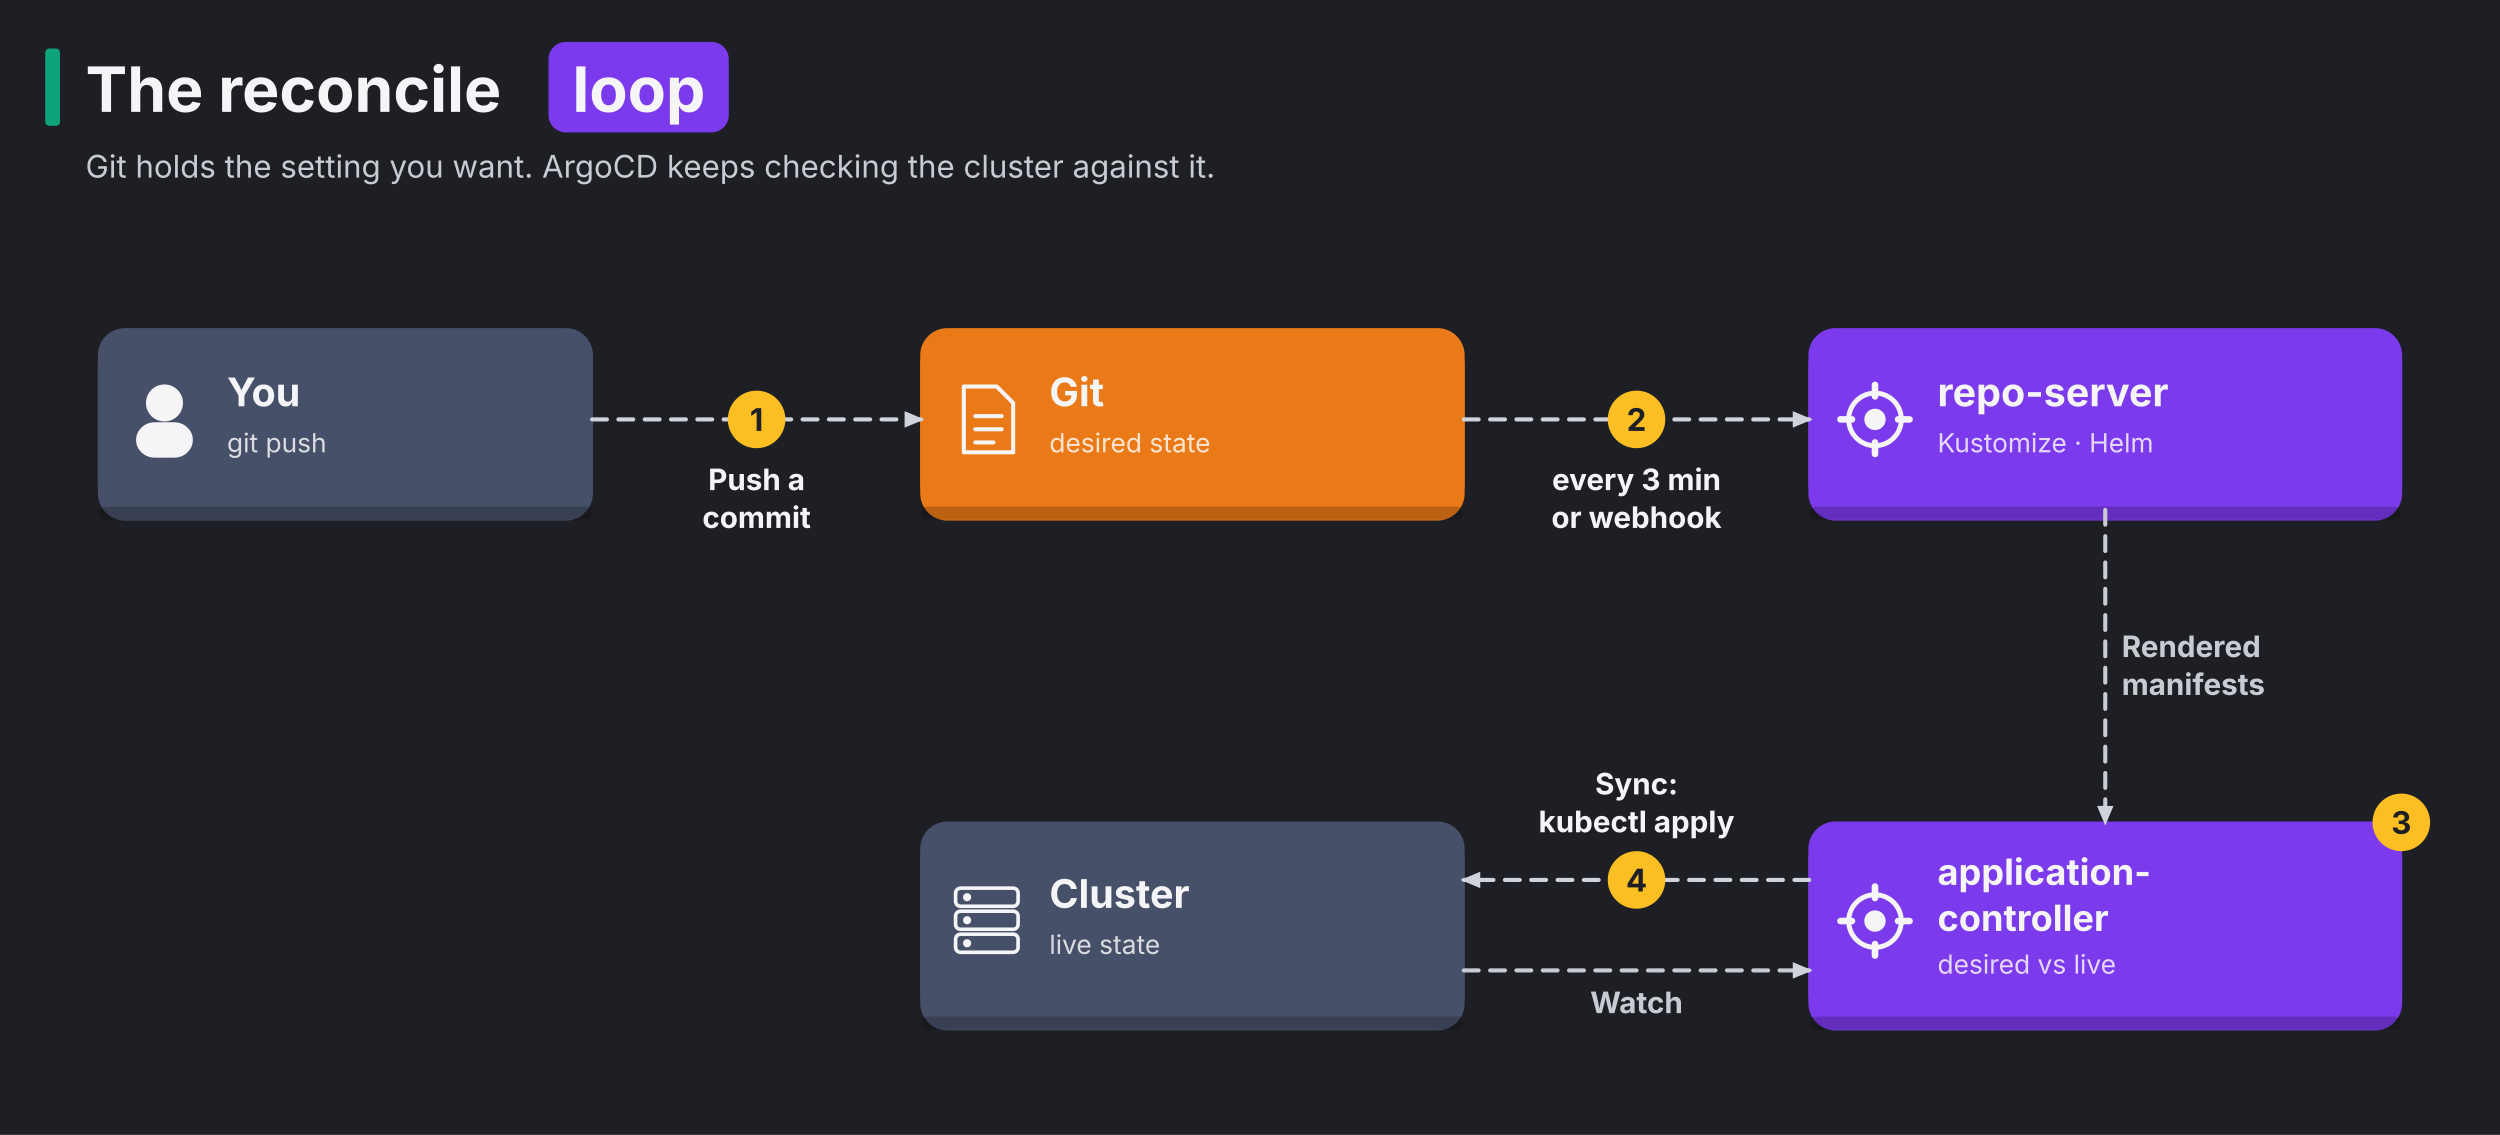
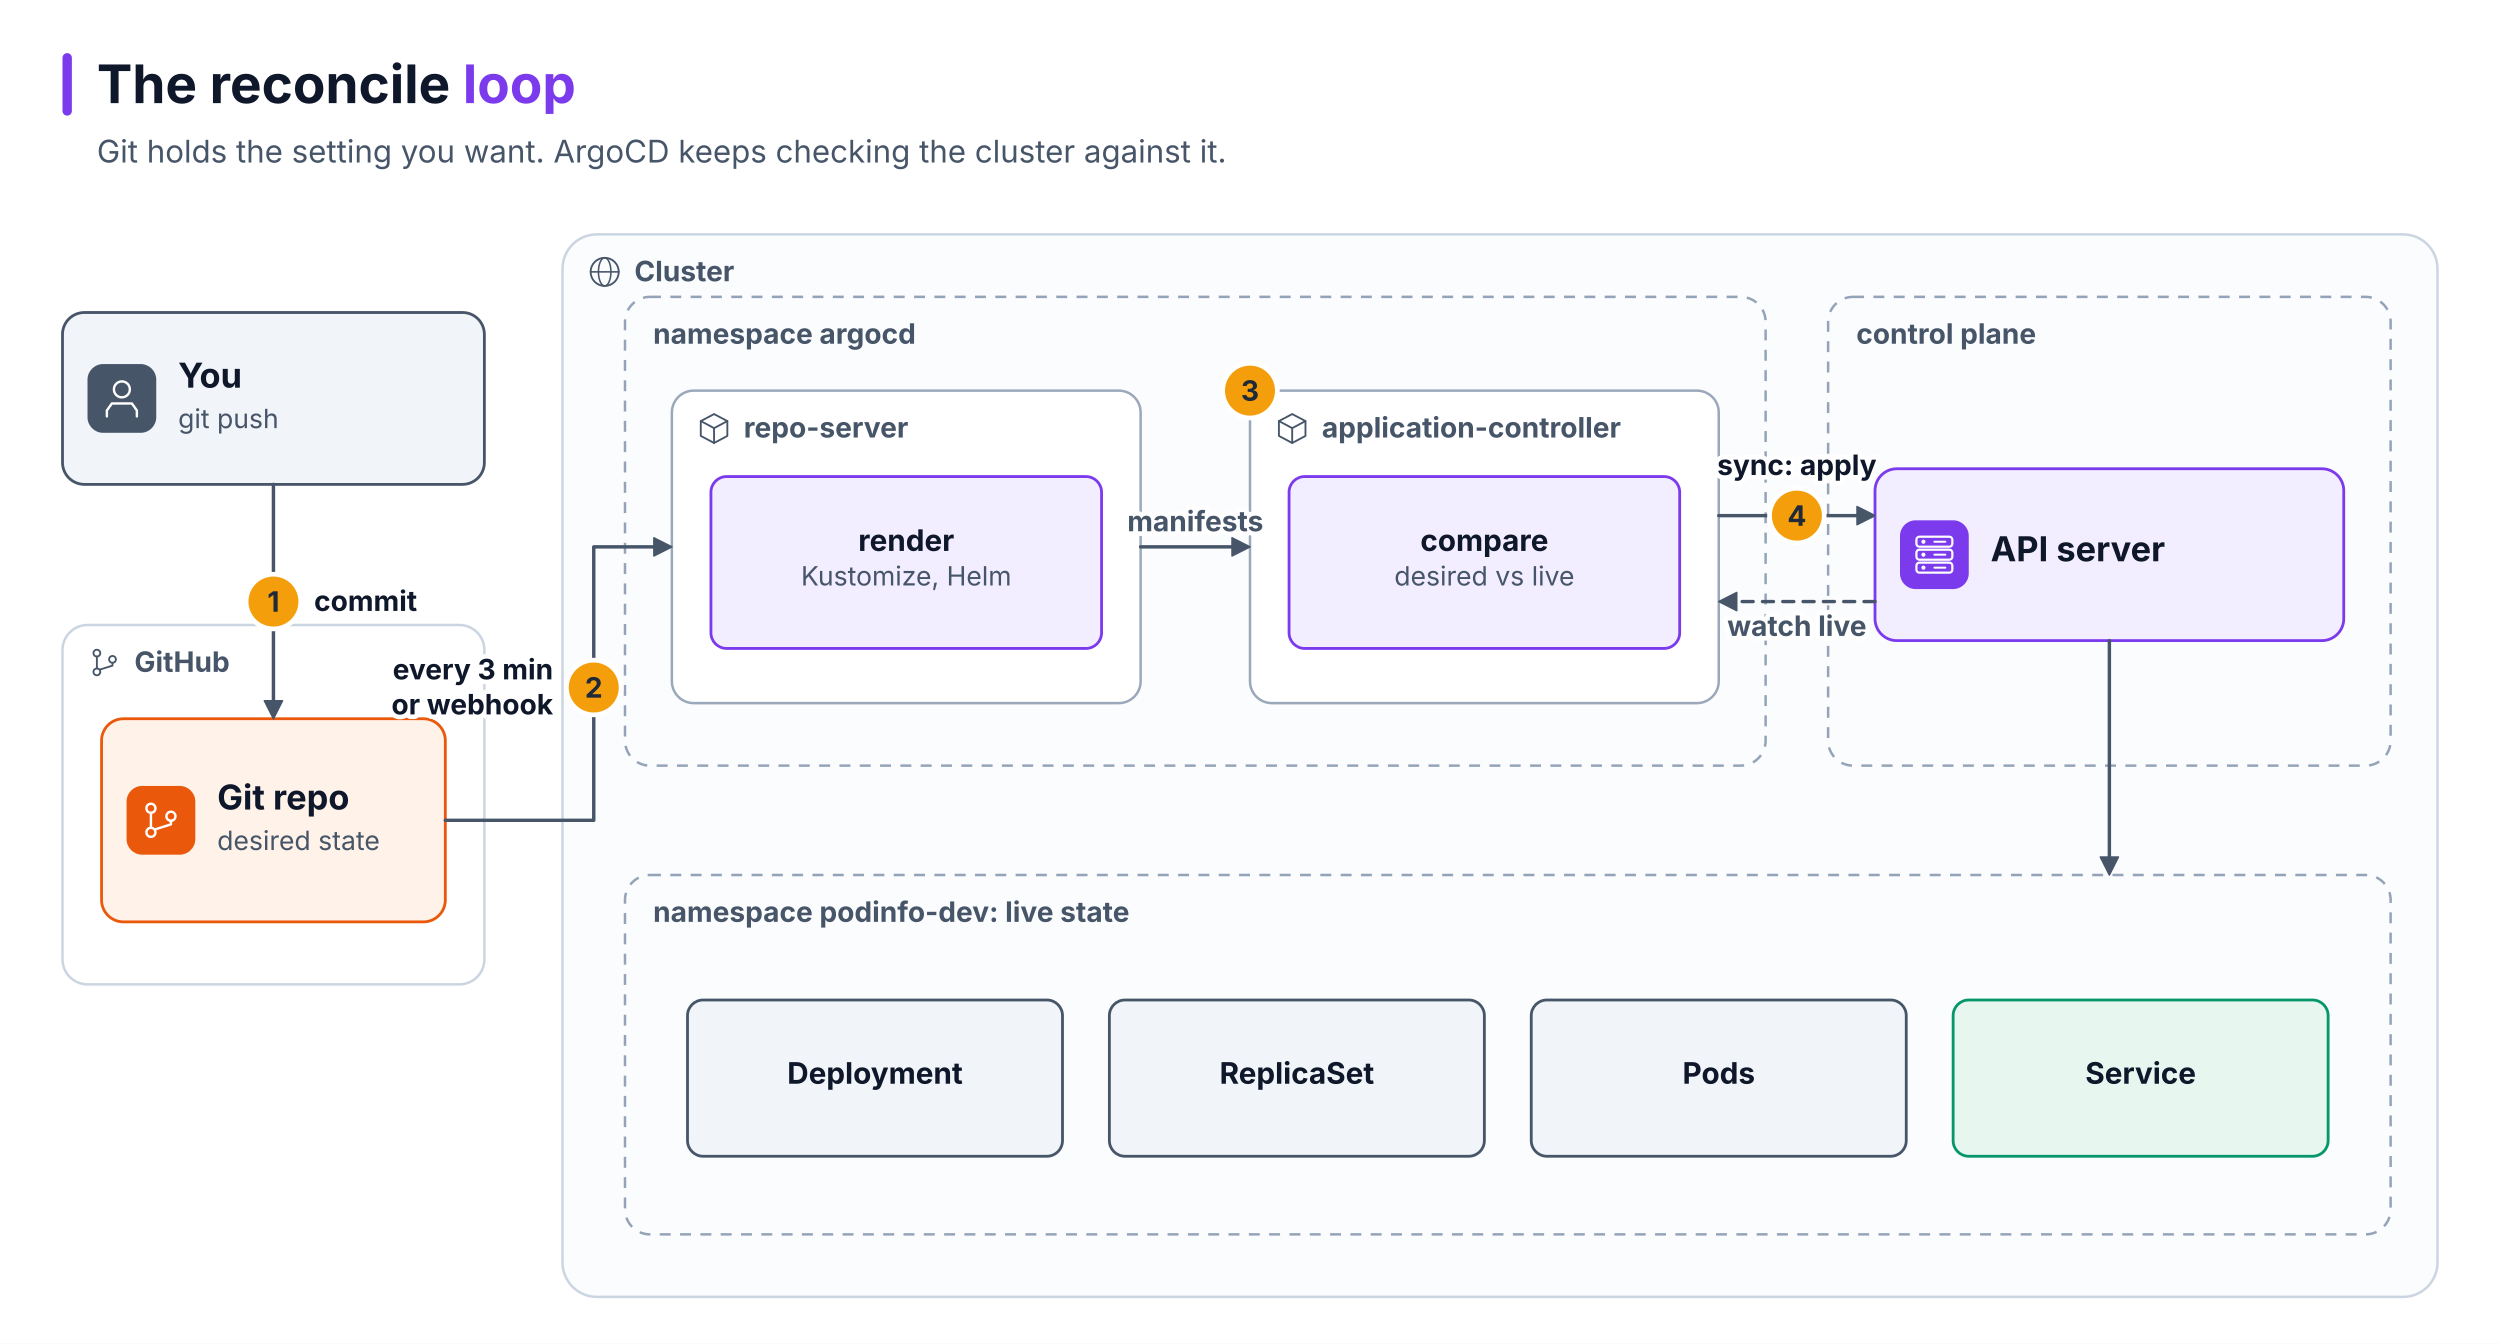
- <svg xmlns="http://www.w3.org/2000/svg" width="1520" height="690" viewBox="0 0 1520 690" font-family="Inter, -apple-system, 'Segoe UI', Helvetica, Arial, sans-serif">
-   <rect width="1520" height="690" fill="#1e1f24" />
-   <defs>
-     <marker id="h" markerWidth="12" markerHeight="10" refX="10" refY="5" orient="auto" markerUnits="userSpaceOnUse">
-       <path d="M0,0 L12,5 L0,10 z" fill="#d0d3dc" />
-     </marker>
-   </defs>
-   <rect x="28.0" y="30.0" width="8.0" height="46.0" rx="2" fill="#0ea47a" stroke="#0ea47a" stroke-width="1" />
-   <text x="52.0" y="68.0" font-size="38" fill="#f5f5f7" font-weight="700" text-anchor="start">The reconcile</text>
-   <rect x="334.0" y="26.0" width="108.6" height="54.0" rx="10" fill="#7c3aed" stroke="#7c3aed" stroke-width="1" />
-   <text x="348.0" y="68.0" font-size="38" fill="#f5f5f7" font-weight="700" text-anchor="start">loop</text>
-   <text x="52.0" y="108.0" font-size="19" fill="#c9cbd3" text-anchor="start">Git holds the setting you want. ArgoCD keeps checking the cluster against it.</text>
-   <rect x="60.0" y="206.0" width="300.0" height="110.0" rx="16" fill="#475069" stroke="#475069" stroke-width="1" />
-   <rect x="60.0" y="200.0" width="300.0" height="110.0" rx="16" fill="#475069" stroke="#475069" stroke-width="1" />
-   <rect x="60.0" y="308.0" width="300.0" height="8.0" rx="4" fill="#00000033" stroke="#00000033" stroke-width="0" />
-   <ellipse cx="100.0" cy="245.0" rx="10" ry="10" fill="#f5f5f7" stroke="#f5f5f7" stroke-width="2.5" />
-   <rect x="84.0" y="258.0" width="32.0" height="19.0" rx="10" fill="#f5f5f7" stroke="#f5f5f7" stroke-width="2.5" />
-   <text x="138.0" y="247.0" font-size="24" fill="#f5f5f7" font-weight="700" text-anchor="start">You</text>
-   <text x="138.0" y="275.0" font-size="16" fill="#ffffffcc" text-anchor="start">git push</text>
-   <rect x="560.0" y="206.0" width="330.0" height="110.0" rx="16" fill="#ea7a17" stroke="#ea7a17" stroke-width="1" />
-   <rect x="560.0" y="200.0" width="330.0" height="110.0" rx="16" fill="#ea7a17" stroke="#ea7a17" stroke-width="1" />
-   <rect x="560.0" y="308.0" width="330.0" height="8.0" rx="4" fill="#00000033" stroke="#00000033" stroke-width="0" />
-   <polygon points="586.0,235.0 606.0,235.0 616.0,245.0 616.0,275.0 586.0,275.0" fill="none" stroke="#f5f5f7" stroke-width="2.5" stroke-linejoin="round" />
-   <polyline points="593.0,253.0 609.0,253.0" fill="none" stroke="#f5f5f7" stroke-width="2.5" stroke-linecap="round" stroke-linejoin="round" />
-   <polyline points="593.0,261.0 609.0,261.0" fill="none" stroke="#f5f5f7" stroke-width="2.5" stroke-linecap="round" stroke-linejoin="round" />
-   <polyline points="593.0,269.0 604.0,269.0" fill="none" stroke="#f5f5f7" stroke-width="2.5" stroke-linecap="round" stroke-linejoin="round" />
-   <text x="638.0" y="247.0" font-size="24" fill="#f5f5f7" font-weight="700" text-anchor="start">Git</text>
-   <text x="638.0" y="275.0" font-size="16" fill="#ffffffcc" text-anchor="start">desired state</text>
-   <rect x="1100.0" y="206.0" width="360.0" height="110.0" rx="16" fill="#7c3aed" stroke="#7c3aed" stroke-width="1" />
-   <rect x="1100.0" y="200.0" width="360.0" height="110.0" rx="16" fill="#7c3aed" stroke="#7c3aed" stroke-width="1" />
-   <rect x="1100.0" y="308.0" width="360.0" height="8.0" rx="4" fill="#00000033" stroke="#00000033" stroke-width="0" />
-   <ellipse cx="1140.0" cy="255.0" rx="16" ry="16" fill="none" stroke="#f5f5f7" stroke-width="3" />
-   <ellipse cx="1140.0" cy="255.0" rx="6" ry="6" fill="#f5f5f7" stroke="#f5f5f7" stroke-width="1" />
-   <polyline points="1140.0,234.0 1140.0,241.0" fill="none" stroke="#f5f5f7" stroke-width="4" stroke-linecap="round" stroke-linejoin="round" />
-   <polyline points="1140.0,269.0 1140.0,276.0" fill="none" stroke="#f5f5f7" stroke-width="4" stroke-linecap="round" stroke-linejoin="round" />
-   <polyline points="1119.0,255.0 1126.0,255.0" fill="none" stroke="#f5f5f7" stroke-width="4" stroke-linecap="round" stroke-linejoin="round" />
-   <polyline points="1154.0,255.0 1161.0,255.0" fill="none" stroke="#f5f5f7" stroke-width="4" stroke-linecap="round" stroke-linejoin="round" />
-   <text x="1178.0" y="247.0" font-size="24" fill="#f5f5f7" font-weight="700" text-anchor="start">repo-server</text>
-   <text x="1178.0" y="275.0" font-size="16" fill="#ffffffcc" text-anchor="start">Kustomize · Helm</text>
-   <polyline points="360.0,255.0 560.0,255.0" fill="none" stroke="#d0d3dc" stroke-width="2.5" stroke-linecap="round" stroke-linejoin="round" stroke-dasharray="9 7" marker-end="url(#h)" />
-   <ellipse cx="460.0" cy="255.0" rx="17" ry="17" fill="#fbbf24" stroke="#fbbf24" stroke-width="1" />
-   <text x="460.0" y="262.0" font-size="19" fill="#1e1f24" font-weight="700" text-anchor="middle">1</text>
-   <text x="460.0" y="298.0" font-size="18" fill="#f5f5f7" font-weight="700" text-anchor="middle">Push a</text>
-   <text x="460.0" y="321.0" font-size="18" fill="#f5f5f7" font-weight="700" text-anchor="middle">commit</text>
-   <polyline points="890.0,255.0 1100.0,255.0" fill="none" stroke="#d0d3dc" stroke-width="2.5" stroke-linecap="round" stroke-linejoin="round" stroke-dasharray="9 7" marker-end="url(#h)" />
-   <ellipse cx="995.0" cy="255.0" rx="17" ry="17" fill="#fbbf24" stroke="#fbbf24" stroke-width="1" />
-   <text x="995.0" y="262.0" font-size="19" fill="#1e1f24" font-weight="700" text-anchor="middle">2</text>
-   <text x="995.0" y="298.0" font-size="18" fill="#f5f5f7" font-weight="700" text-anchor="middle">every 3 min</text>
-   <text x="995.0" y="321.0" font-size="18" fill="#f5f5f7" font-weight="700" text-anchor="middle">or webhook</text>
-   <rect x="1100.0" y="506.0" width="360.0" height="120.0" rx="16" fill="#7c3aed" stroke="#7c3aed" stroke-width="1" />
-   <rect x="1100.0" y="500.0" width="360.0" height="120.0" rx="16" fill="#7c3aed" stroke="#7c3aed" stroke-width="1" />
-   <rect x="1100.0" y="618.0" width="360.0" height="8.0" rx="4" fill="#00000033" stroke="#00000033" stroke-width="0" />
-   <ellipse cx="1140.0" cy="560.0" rx="16" ry="16" fill="none" stroke="#f5f5f7" stroke-width="3" />
-   <ellipse cx="1140.0" cy="560.0" rx="6" ry="6" fill="#f5f5f7" stroke="#f5f5f7" stroke-width="1" />
-   <polyline points="1140.0,539.0 1140.0,546.0" fill="none" stroke="#f5f5f7" stroke-width="4" stroke-linecap="round" stroke-linejoin="round" />
-   <polyline points="1140.0,574.0 1140.0,581.0" fill="none" stroke="#f5f5f7" stroke-width="4" stroke-linecap="round" stroke-linejoin="round" />
-   <polyline points="1119.0,560.0 1126.0,560.0" fill="none" stroke="#f5f5f7" stroke-width="4" stroke-linecap="round" stroke-linejoin="round" />
-   <polyline points="1154.0,560.0 1161.0,560.0" fill="none" stroke="#f5f5f7" stroke-width="4" stroke-linecap="round" stroke-linejoin="round" />
-   <text x="1178.0" y="538.0" font-size="22" fill="#f5f5f7" font-weight="700" text-anchor="start">application-</text>
-   <text x="1178.0" y="566.0" font-size="22" fill="#f5f5f7" font-weight="700" text-anchor="start">controller</text>
-   <text x="1178.0" y="592.0" font-size="16" fill="#ffffffcc" text-anchor="start">desired vs live</text>
-   <ellipse cx="1460.0" cy="500.0" rx="17" ry="17" fill="#fbbf24" stroke="#fbbf24" stroke-width="1" />
-   <text x="1460.0" y="507.0" font-size="19" fill="#1e1f24" font-weight="700" text-anchor="middle">3</text>
-   <polyline points="1280.0,310.0 1280.0,500.0" fill="none" stroke="#c9cbd3" stroke-width="2.5" stroke-linecap="round" stroke-linejoin="round" stroke-dasharray="9 7" marker-end="url(#h)" />
-   <text x="1290.0" y="399.5" font-size="18" fill="#c9cbd3" font-weight="700" text-anchor="start">Rendered</text>
-   <text x="1290.0" y="422.5" font-size="18" fill="#c9cbd3" font-weight="700" text-anchor="start">manifests</text>
-   <rect x="560.0" y="506.0" width="330.0" height="120.0" rx="16" fill="#475069" stroke="#475069" stroke-width="1" />
-   <rect x="560.0" y="500.0" width="330.0" height="120.0" rx="16" fill="#475069" stroke="#475069" stroke-width="1" />
-   <rect x="560.0" y="618.0" width="330.0" height="8.0" rx="4" fill="#00000033" stroke="#00000033" stroke-width="0" />
-   <rect x="581.0" y="540.0" width="38.0" height="11.0" rx="3" fill="none" stroke="#f5f5f7" stroke-width="2.2" />
-   <ellipse cx="588.0" cy="545.5" rx="2" ry="2" fill="#f5f5f7" stroke="#f5f5f7" stroke-width="1" />
-   <rect x="581.0" y="554.0" width="38.0" height="11.0" rx="3" fill="none" stroke="#f5f5f7" stroke-width="2.2" />
-   <ellipse cx="588.0" cy="559.5" rx="2" ry="2" fill="#f5f5f7" stroke="#f5f5f7" stroke-width="1" />
-   <rect x="581.0" y="568.0" width="38.0" height="11.0" rx="3" fill="none" stroke="#f5f5f7" stroke-width="2.2" />
-   <ellipse cx="588.0" cy="573.5" rx="2" ry="2" fill="#f5f5f7" stroke="#f5f5f7" stroke-width="1" />
-   <text x="638.0" y="552.0" font-size="24" fill="#f5f5f7" font-weight="700" text-anchor="start">Cluster</text>
-   <text x="638.0" y="580.0" font-size="16" fill="#ffffffcc" text-anchor="start">live state</text>
-   <polyline points="1100.0,535.0 890.0,535.0" fill="none" stroke="#d0d3dc" stroke-width="2.5" stroke-linecap="round" stroke-linejoin="round" stroke-dasharray="9 7" marker-end="url(#h)" />
-   <ellipse cx="995.0" cy="535.0" rx="17" ry="17" fill="#fbbf24" stroke="#fbbf24" stroke-width="1" />
-   <text x="995.0" y="542.0" font-size="19" fill="#1e1f24" font-weight="700" text-anchor="middle">4</text>
-   <text x="995.0" y="483.0" font-size="18" fill="#f5f5f7" font-weight="700" text-anchor="middle">Sync:</text>
-   <text x="995.0" y="506.0" font-size="18" fill="#f5f5f7" font-weight="700" text-anchor="middle">kubectl apply</text>
-   <polyline points="890.0,590.0 1100.0,590.0" fill="none" stroke="#c9cbd3" stroke-width="2.5" stroke-linecap="round" stroke-linejoin="round" stroke-dasharray="9 7" marker-end="url(#h)" />
-   <text x="995.0" y="616.0" font-size="18" fill="#c9cbd3" font-weight="700" text-anchor="middle">Watch</text>
+ <svg xmlns="http://www.w3.org/2000/svg" width="1600" height="860" viewBox="0 0 1600 860" font-family="Inter, -apple-system, 'Segoe UI', Helvetica, Arial, sans-serif">
+   <rect width="1600" height="860" fill="#ffffff" />
+   <rect x="40.0" y="34.0" width="6.0" height="40.0" rx="3.0" fill="#7c3aed" stroke="none" />
+   <text x="62" y="66" font-size="34" font-weight="700" fill="#0f172a">The reconcile <tspan fill="#7c3aed">loop</tspan>
+   </text>
+   <text x="62.0" y="104.0" font-size="20.0" fill="#475569" text-anchor="start">Git holds the setting you want. ArgoCD keeps checking the cluster against it.</text>
+   <rect x="40.0" y="200.0" width="270.0" height="110.0" rx="14.0" fill="#f1f4f8" stroke="#475569" stroke-width="1.8" />
+   <rect x="56.0" y="233.0" width="44.0" height="44.0" rx="10.0" fill="#475569" stroke="none" />
+   <ellipse cx="78.0" cy="249.2" rx="5.1" ry="5.1" fill="none" stroke="#ffffff" stroke-width="1.54" />
+   <polyline points="68.4,266.5 68.4,262.7 71.6,258.2 84.4,258.2 87.6,262.7 87.6,266.5" fill="none" stroke="#ffffff" stroke-width="1.54" stroke-linecap="round" stroke-linejoin="round" />
+   <text x="114.0" y="248.1" font-size="22.0" fill="#0f172a" font-weight="700" text-anchor="start">You</text>
+   <text x="114.0" y="274.0" font-size="17.0" fill="#475569" text-anchor="start">git push</text>
+   <rect x="40.0" y="400.0" width="270.0" height="230.0" rx="16.0" fill="#ffffff" stroke="#cbd5e1" stroke-width="1.6" />
+   <ellipse cx="62.0" cy="418.0" rx="2.2" ry="2.2" fill="none" stroke="#475569" stroke-width="1.20" />
+   <ellipse cx="62.0" cy="430.0" rx="2.2" ry="2.2" fill="none" stroke="#475569" stroke-width="1.20" />
+   <ellipse cx="72.0" cy="422.0" rx="2.2" ry="2.2" fill="none" stroke="#475569" stroke-width="1.20" />
+   <polyline points="62.0,420.2 62.0,427.8" fill="none" stroke="#475569" stroke-width="1.20" stroke-linecap="round" stroke-linejoin="round" />
+   <polyline points="72.0,424.2 72.0,426.0 64.0,428.5" fill="none" stroke="#475569" stroke-width="1.20" stroke-linecap="round" stroke-linejoin="round" />
+   <text x="86.0" y="430.0" font-size="18.0" fill="#475569" font-weight="700" text-anchor="start">GitHub</text>
+   <rect x="65.0" y="460.0" width="220.0" height="130.0" rx="14.0" fill="#fff2e8" stroke="#ea580c" stroke-width="1.8" />
+   <rect x="81.0" y="503.0" width="44.0" height="44.0" rx="10.0" fill="#ea580c" stroke="none" />
+   <ellipse cx="96.6" cy="517.3" rx="2.9" ry="2.9" fill="none" stroke="#ffffff" stroke-width="1.54" />
+   <ellipse cx="96.6" cy="532.7" rx="2.9" ry="2.9" fill="none" stroke="#ffffff" stroke-width="1.54" />
+   <ellipse cx="109.4" cy="522.4" rx="2.9" ry="2.9" fill="none" stroke="#ffffff" stroke-width="1.54" />
+   <polyline points="96.6,520.2 96.6,529.8" fill="none" stroke="#ffffff" stroke-width="1.54" stroke-linecap="round" stroke-linejoin="round" />
+   <polyline points="109.4,525.3 109.4,527.6 99.2,530.8" fill="none" stroke="#ffffff" stroke-width="1.54" stroke-linecap="round" stroke-linejoin="round" />
+   <text x="139.0" y="518.1" font-size="22.0" fill="#0f172a" font-weight="700" text-anchor="start">Git repo</text>
+   <text x="139.0" y="544.0" font-size="17.0" fill="#475569" text-anchor="start">desired state</text>
+   <polyline points="175.0,310.0 175.0,450.5" fill="none" stroke="#475569" stroke-width="2.20" stroke-linecap="round" stroke-linejoin="round" />
+   <polygon points="175.0,460.0 169.2,448.5 180.8,448.5" fill="#475569" stroke="#475569" stroke-width="1" stroke-linejoin="round" />
+   <ellipse cx="175.0" cy="385.0" rx="19.0" ry="19.0" fill="#ffffff" stroke="none" />
+   <ellipse cx="175.0" cy="385.0" rx="16.0" ry="16.0" fill="#f59e0b" stroke="none" />
+   <text x="175.0" y="391.5" font-size="18.0" fill="#1f2937" font-weight="700" text-anchor="middle">1</text>
+   <text x="201.0" y="391.0" font-size="18.0" fill="#0f172a" font-weight="700" stroke="#ffffff" stroke-width="6" stroke-linejoin="round" paint-order="stroke" text-anchor="start">commit</text>
+   <rect x="360.0" y="150.0" width="1200.0" height="680.0" rx="22.0" fill="#fbfcfe" stroke="#cbd5e1" stroke-width="1.6" />
+   <ellipse cx="387.0" cy="174.0" rx="9.0" ry="9.0" fill="none" stroke="#475569" stroke-width="1.20" />
+   <ellipse cx="387.0" cy="174.0" rx="4.0" ry="9.0" fill="none" stroke="#475569" stroke-width="1.00" />
+   <polyline points="378.0,174.0 396.0,174.0" fill="none" stroke="#475569" stroke-width="1.00" stroke-linecap="round" stroke-linejoin="round" />
+   <text x="406.0" y="180.0" font-size="18.0" fill="#475569" font-weight="700" text-anchor="start">Cluster</text>
+   <rect x="400.0" y="190.0" width="730.0" height="300.0" rx="16.0" fill="none" stroke="#94a3b8" stroke-width="1.6" stroke-dasharray="7 6" />
+   <text x="418.0" y="220.0" font-size="18.0" fill="#475569" font-weight="700" text-anchor="start">namespace argocd</text>
+   <rect x="430.0" y="250.0" width="300.0" height="200.0" rx="14.0" fill="#ffffff" stroke="#9aa8ba" stroke-width="1.6" />
+   <polygon points="457.0,265.0 465.5,269.5 465.5,279.0 457.0,283.5 448.5,279.0 448.5,269.5" fill="none" stroke="#475569" stroke-width="1.20" stroke-linejoin="round" />
+   <polyline points="448.5,269.5 457.0,274.0 465.5,269.5" fill="none" stroke="#475569" stroke-width="1.20" stroke-linecap="round" stroke-linejoin="round" />
+   <polyline points="457.0,274.0 457.0,283.5" fill="none" stroke="#475569" stroke-width="1.20" stroke-linecap="round" stroke-linejoin="round" />
+   <text x="476.0" y="280.0" font-size="18.0" fill="#475569" font-weight="700" text-anchor="start">repo-server</text>
+   <rect x="455.0" y="305.0" width="250.0" height="110.0" rx="10.0" fill="#f2edff" stroke="#7c3aed" stroke-width="1.8" />
+   <text x="580.0" y="352.6" font-size="19.0" fill="#0f172a" font-weight="700" text-anchor="middle">render</text>
+   <text x="580.0" y="374.7" font-size="17.0" fill="#475569" text-anchor="middle">Kustomize, Helm</text>
+   <rect x="800.0" y="250.0" width="300.0" height="200.0" rx="14.0" fill="#ffffff" stroke="#9aa8ba" stroke-width="1.6" />
+   <polygon points="827.0,265.0 835.5,269.5 835.5,279.0 827.0,283.5 818.5,279.0 818.5,269.5" fill="none" stroke="#475569" stroke-width="1.20" stroke-linejoin="round" />
+   <polyline points="818.5,269.5 827.0,274.0 835.5,269.5" fill="none" stroke="#475569" stroke-width="1.20" stroke-linecap="round" stroke-linejoin="round" />
+   <polyline points="827.0,274.0 827.0,283.5" fill="none" stroke="#475569" stroke-width="1.20" stroke-linecap="round" stroke-linejoin="round" />
+   <text x="846.0" y="280.0" font-size="18.0" fill="#475569" font-weight="700" text-anchor="start">application-controller</text>
+   <rect x="825.0" y="305.0" width="250.0" height="110.0" rx="10.0" fill="#f2edff" stroke="#7c3aed" stroke-width="1.8" />
+   <text x="950.0" y="352.6" font-size="19.0" fill="#0f172a" font-weight="700" text-anchor="middle">compare</text>
+   <text x="950.0" y="374.7" font-size="17.0" fill="#475569" text-anchor="middle">desired vs live</text>
+   <rect x="1170.0" y="190.0" width="360.0" height="300.0" rx="16.0" fill="none" stroke="#94a3b8" stroke-width="1.6" stroke-dasharray="7 6" />
+   <text x="1188.0" y="220.0" font-size="18.0" fill="#475569" font-weight="700" text-anchor="start">control plane</text>
+   <rect x="1200.0" y="300.0" width="300.0" height="110.0" rx="14.0" fill="#f2edff" stroke="#7c3aed" stroke-width="1.8" />
+   <rect x="1216.0" y="333.0" width="44.0" height="44.0" rx="10.0" fill="#7c3aed" stroke="none" />
+   <rect x="1226.5" y="343.5" width="23.0" height="6.4" rx="1.9" fill="none" stroke="#ffffff" stroke-width="1.408" />
+   <ellipse cx="1231.0" cy="346.7" rx="1.0" ry="1.0" fill="#ffffff" stroke="#ffffff" stroke-width="0.64" />
+   <polyline points="1238.0,346.7 1245.0,346.7" fill="none" stroke="#ffffff" stroke-width="1.28" stroke-linecap="round" stroke-linejoin="round" />
+   <rect x="1226.5" y="351.8" width="23.0" height="6.4" rx="1.9" fill="none" stroke="#ffffff" stroke-width="1.408" />
+   <ellipse cx="1231.0" cy="355.0" rx="1.0" ry="1.0" fill="#ffffff" stroke="#ffffff" stroke-width="0.64" />
+   <polyline points="1238.0,355.0 1245.0,355.0" fill="none" stroke="#ffffff" stroke-width="1.28" stroke-linecap="round" stroke-linejoin="round" />
+   <rect x="1226.5" y="360.1" width="23.0" height="6.4" rx="1.9" fill="none" stroke="#ffffff" stroke-width="1.408" />
+   <ellipse cx="1231.0" cy="363.3" rx="1.0" ry="1.0" fill="#ffffff" stroke="#ffffff" stroke-width="0.64" />
+   <polyline points="1238.0,363.3 1245.0,363.3" fill="none" stroke="#ffffff" stroke-width="1.28" stroke-linecap="round" stroke-linejoin="round" />
+   <text x="1274.0" y="359.2" font-size="22.0" fill="#0f172a" font-weight="700" text-anchor="start">API server</text>
+   <polyline points="285.0,525.0 380.0,525.0 380.0,350.0 420.5,350.0" fill="none" stroke="#475569" stroke-width="2.20" stroke-linecap="round" stroke-linejoin="round" />
+   <polygon points="430.0,350.0 418.5,355.8 418.5,344.2" fill="#475569" stroke="#475569" stroke-width="1" stroke-linejoin="round" />
+   <ellipse cx="380.0" cy="440.0" rx="19.0" ry="19.0" fill="#ffffff" stroke="none" />
+   <ellipse cx="380.0" cy="440.0" rx="16.0" ry="16.0" fill="#f59e0b" stroke="none" />
+   <text x="380.0" y="446.5" font-size="18.0" fill="#1f2937" font-weight="700" text-anchor="middle">2</text>
+   <text x="354.0" y="434.8" font-size="18.0" fill="#0f172a" font-weight="700" stroke="#ffffff" stroke-width="6" stroke-linejoin="round" paint-order="stroke" text-anchor="end">every 3 min</text>
+   <text x="354.0" y="457.2" font-size="18.0" fill="#0f172a" font-weight="700" stroke="#ffffff" stroke-width="6" stroke-linejoin="round" paint-order="stroke" text-anchor="end">or webhook</text>
+   <polyline points="730.0,350.0 790.5,350.0" fill="none" stroke="#475569" stroke-width="2.20" stroke-linecap="round" stroke-linejoin="round" />
+   <polygon points="800.0,350.0 788.5,355.8 788.5,344.2" fill="#475569" stroke="#475569" stroke-width="1" stroke-linejoin="round" />
+   <text x="765.0" y="340.0" font-size="18.0" fill="#475569" font-weight="700" stroke="#ffffff" stroke-width="6" stroke-linejoin="round" paint-order="stroke" text-anchor="middle">manifests</text>
+   <ellipse cx="800.0" cy="250.0" rx="19.0" ry="19.0" fill="#ffffff" stroke="none" />
+   <ellipse cx="800.0" cy="250.0" rx="16.0" ry="16.0" fill="#f59e0b" stroke="none" />
+   <text x="800.0" y="256.5" font-size="18.0" fill="#1f2937" font-weight="700" text-anchor="middle">3</text>
+   <polyline points="1100.0,330.0 1190.5,330.0" fill="none" stroke="#475569" stroke-width="2.20" stroke-linecap="round" stroke-linejoin="round" />
+   <polygon points="1200.0,330.0 1188.5,335.8 1188.5,324.2" fill="#475569" stroke="#475569" stroke-width="1" stroke-linejoin="round" />
+   <ellipse cx="1150.0" cy="330.0" rx="19.0" ry="19.0" fill="#ffffff" stroke="none" />
+   <ellipse cx="1150.0" cy="330.0" rx="16.0" ry="16.0" fill="#f59e0b" stroke="none" />
+   <text x="1150.0" y="336.5" font-size="18.0" fill="#1f2937" font-weight="700" text-anchor="middle">4</text>
+   <text x="1150.0" y="304.0" font-size="18.0" fill="#0f172a" font-weight="700" stroke="#ffffff" stroke-width="6" stroke-linejoin="round" paint-order="stroke" text-anchor="middle">sync: apply</text>
+   <polyline points="1200.0,385.0 1109.5,385.0" fill="none" stroke="#475569" stroke-width="2.20" stroke-linecap="round" stroke-linejoin="round" stroke-dasharray="7 6" />
+   <polygon points="1100.0,385.0 1111.5,379.2 1111.5,390.8" fill="#475569" stroke="#475569" stroke-width="1" stroke-linejoin="round" />
+   <text x="1150.0" y="407.0" font-size="18.0" fill="#475569" font-weight="700" stroke="#ffffff" stroke-width="6" stroke-linejoin="round" paint-order="stroke" text-anchor="middle">watch live</text>
+   <rect x="400.0" y="560.0" width="1130.0" height="230.0" rx="16.0" fill="none" stroke="#94a3b8" stroke-width="1.6" stroke-dasharray="7 6" />
+   <text x="418.0" y="590.0" font-size="18.0" fill="#475569" font-weight="700" text-anchor="start">namespace podinfo-dev: live state</text>
+   <rect x="440.0" y="640.0" width="240.0" height="100.0" rx="10.0" fill="#f1f4f8" stroke="#475569" stroke-width="1.8" />
+   <text x="560.0" y="693.6" font-size="19.0" fill="#0f172a" font-weight="700" text-anchor="middle">Deployment</text>
+   <rect x="710.0" y="640.0" width="240.0" height="100.0" rx="10.0" fill="#f1f4f8" stroke="#475569" stroke-width="1.8" />
+   <text x="830.0" y="693.6" font-size="19.0" fill="#0f172a" font-weight="700" text-anchor="middle">ReplicaSet</text>
+   <rect x="980.0" y="640.0" width="240.0" height="100.0" rx="10.0" fill="#f1f4f8" stroke="#475569" stroke-width="1.8" />
+   <text x="1100.0" y="693.6" font-size="19.0" fill="#0f172a" font-weight="700" text-anchor="middle">Pods</text>
+   <rect x="1250.0" y="640.0" width="240.0" height="100.0" rx="10.0" fill="#e7f7f0" stroke="#059669" stroke-width="1.8" />
+   <text x="1370.0" y="693.6" font-size="19.0" fill="#0f172a" font-weight="700" text-anchor="middle">Service</text>
+   <polyline points="1350.0,410.0 1350.0,550.5" fill="none" stroke="#475569" stroke-width="2.20" stroke-linecap="round" stroke-linejoin="round" />
+   <polygon points="1350.0,560.0 1344.2,548.5 1355.8,548.5" fill="#475569" stroke="#475569" stroke-width="1" stroke-linejoin="round" />
</svg>
